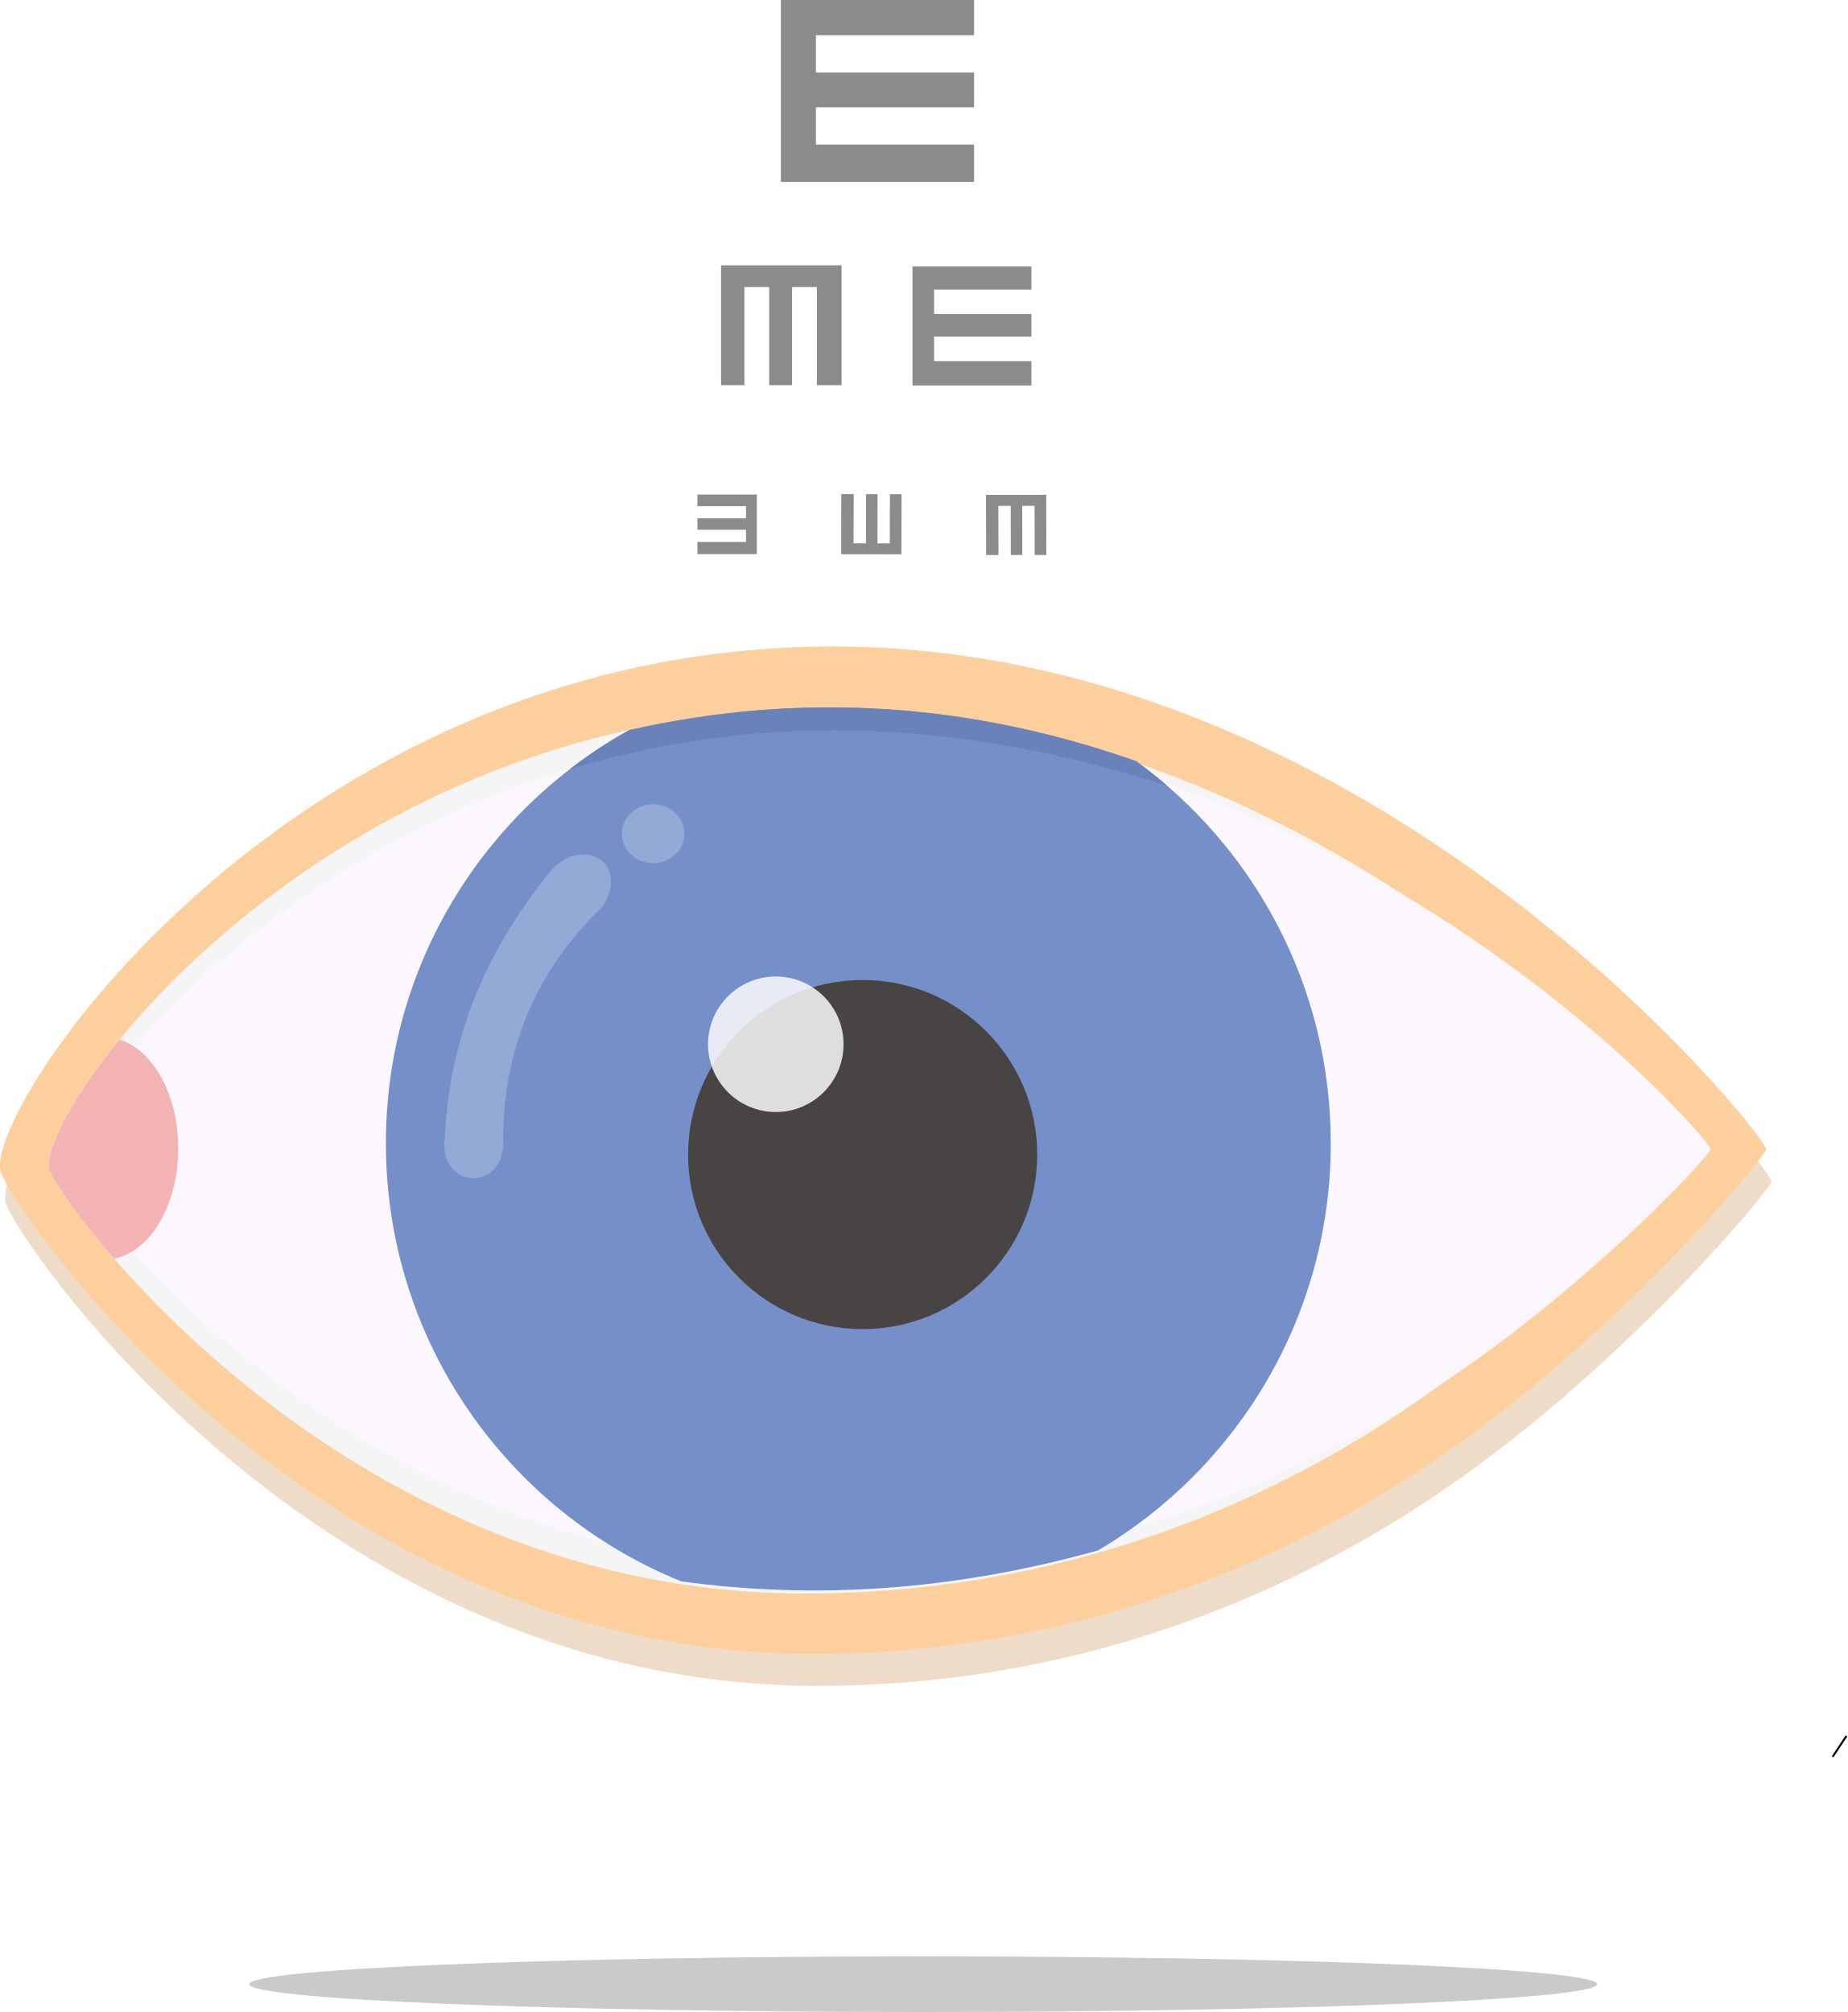
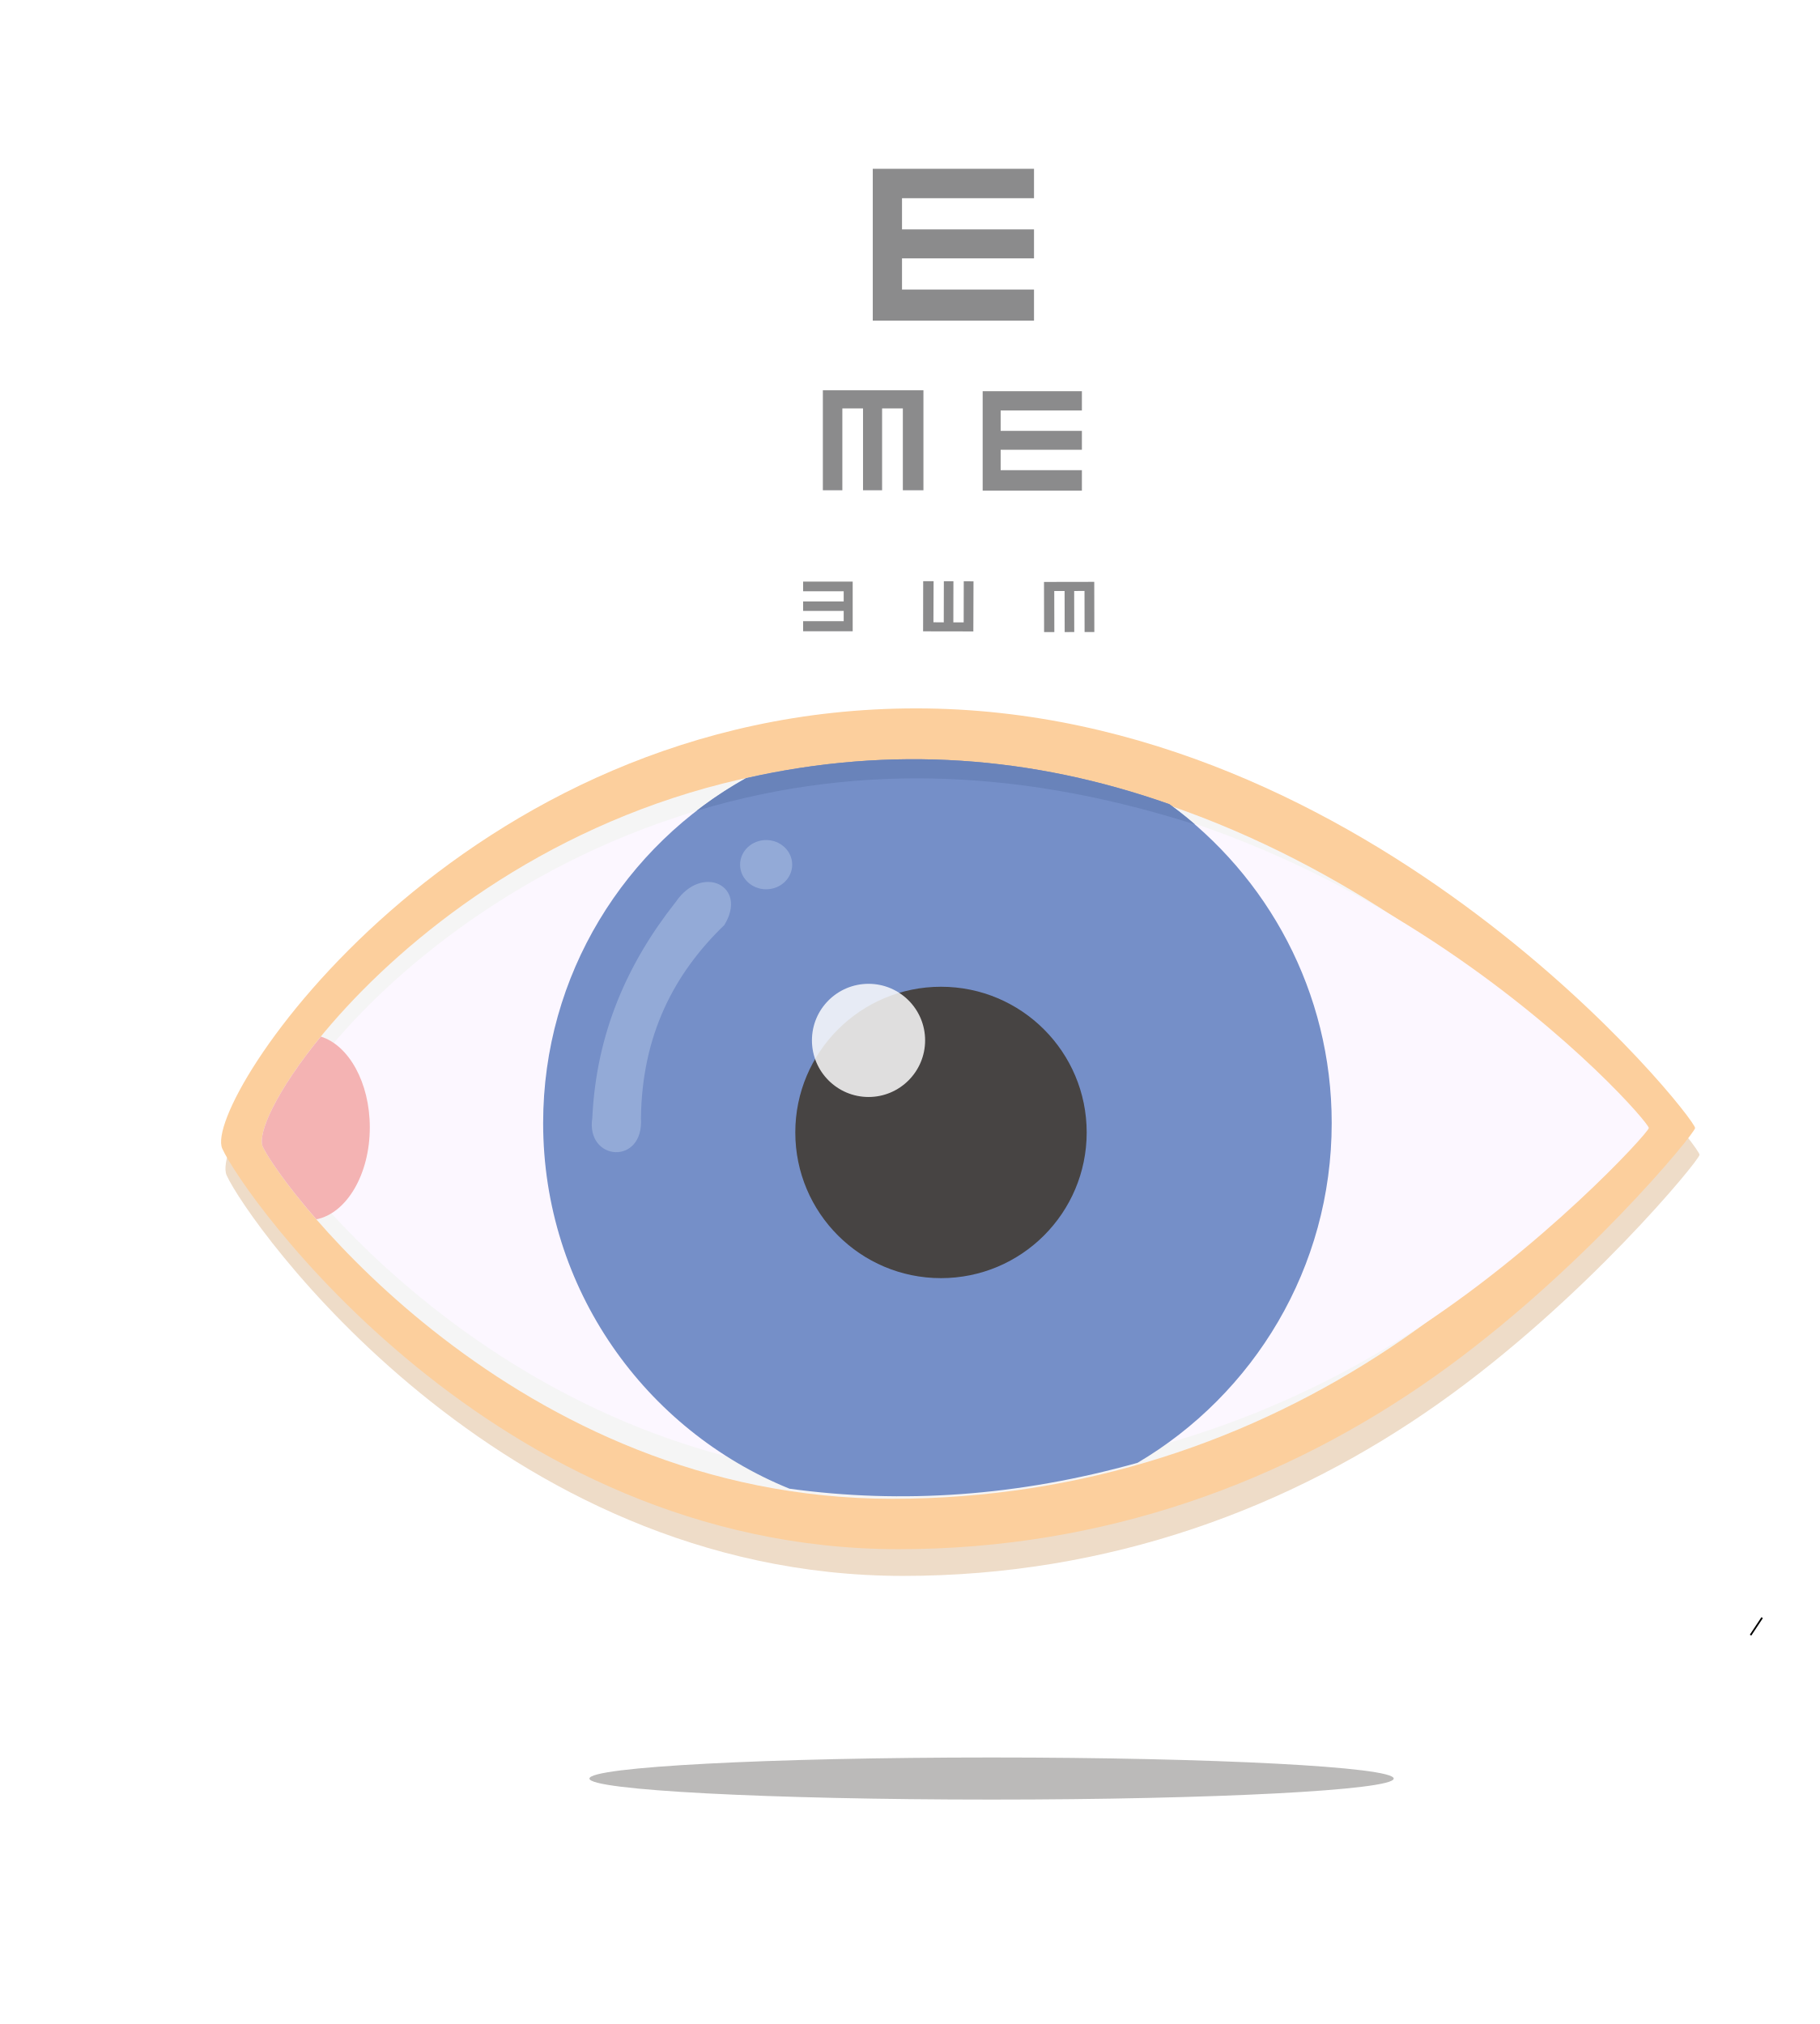
- <svg xmlns="http://www.w3.org/2000/svg" xml:space="preserve" width="18.759cm" height="20.433cm" version="1.1" style="shape-rendering:geometricPrecision; text-rendering:geometricPrecision; image-rendering:optimizeQuality; fill-rule:evenodd; clip-rule:evenodd" viewBox="0 0 19451 21187">
+ <svg xmlns="http://www.w3.org/2000/svg" xml:space="preserve" width="213.519mm" height="237.501mm" version="1.1" style="shape-rendering:geometricPrecision; text-rendering:geometricPrecision; image-rendering:optimizeQuality; fill-rule:evenodd; clip-rule:evenodd" viewBox="0 0 21656 24089">
  <defs>
    <style type="text/css">
   
-     .str0 {stroke:black;stroke-width:20.738}
-     .fil10 {fill:none}
+     .str0 {stroke:black;stroke-width:20.285}
+     .fil0 {fill:none}
+     .fil8 {fill:#474443}
+     .fil7 {fill:#6983BA}
+     .fil6 {fill:#758FC8}
    .fil12 {fill:#8B8B8C}
-     .fil6 {fill:#474443}
+     .fil10 {fill:#93AAD7}
    .fil11 {fill:#F4B3B3}
-     .fil8 {fill:#93AAD7}
-     .fil9 {fill:#93AAD7}
-     .fil4 {fill:#758FC8}
-     .fil5 {fill:#6983BA}
-     .fil2 {fill:whitesmoke}
-     .fil1 {fill:#FCCF9D}
-     .fil3 {fill:#FCF7FF}
-     .fil13 {fill:#8B8B8C;fill-opacity:0.451}
-     .fil0 {fill:#D9B285;fill-opacity:0.451}
-     .fil7 {fill:#FEFEFE;fill-opacity:0.831}
+     .fil4 {fill:whitesmoke}
+     .fil3 {fill:#FCCF9D}
+     .fil5 {fill:#FCF7FF}
+     .fil1 {fill:#474443;fill-opacity:0.369}
+     .fil2 {fill:#D9B285;fill-opacity:0.451}
+     .fil9 {fill:#FEFEFE;fill-opacity:0.831}
   
  </style>
  </defs>
  <g id="Layer_x0020_1">
-     <g id="_202148656">
+     <polygon class="fil0" points="0,24089 21656,24089 21656,0 0,0 " />
+     <path class="fil0" d="M10789 2119c3688,156 5689,3531 5532,8356 -196,4826 -2550,8396 -5532,8396 -2942,0 -4786,-4669 -5336,-8396 -549,-3688 1687,-8553 5336,-8356z" />
+     <path class="fil0" d="M7376 7101c0,0 235,1530 941,2197 707,628 157,353 1295,1138 1138,745 1962,1491 2197,2393 235,902 589,1687 -196,3453 -824,1726 -824,1765 -824,1765 0,0 1530,-1098 1883,-3452 314,-2354 -628,-3649 -863,-4120 -196,-471 2040,118 2472,-3099 431,-3178 -3649,-942 -3649,-942l-3256 667 0 0z" />
+     <path class="fil0" d="M10946 3060c2629,79 3492,2590 3413,3806 -78,1216 -1059,2589 -3570,2471 -1216,-78 -2197,-353 -2746,-823 -628,-550 -746,-1374 -706,-2041 0,-1294 980,-3491 3609,-3413l0 0z" />
+     <path class="fil0" d="M8474 6552c550,-79 1138,-79 1727,0 745,-510 -2708,-510 -1727,0z" />
+     <circle class="fil0" cx="9494" cy="5885" r="392" />
+     <circle class="fil0" cx="9534" cy="5806" r="392" />
+     <path class="fil0" d="M9024 4473c313,-354 627,-236 863,-40 -275,0 -589,0 -863,40z" />
+     <path class="fil0" d="M13221 6513c-549,-40 -1137,-40 -1726,0 -745,-471 2668,-471 1726,0z" />
+     <circle class="fil0" cx="12201" cy="5885" r="392" />
+     <circle class="fil0" cx="12162" cy="5806" r="392" />
+     <path class="fil0" d="M12672 4473c-314,-354 -628,-236 -863,-40 275,0 549,0 863,40z" />
+     <path class="fil0" d="M11181 2825c707,78 1020,274 1020,510 -39,274 -588,274 -1373,274 -745,0 -1334,-78 -1334,-274 0,-157 275,-432 903,-510l0 0c-118,-393 -40,-628 235,-785 -78,392 39,667 549,785l0 0 0 0z" />
+     <path class="fil0" d="M10711 8553c117,0 353,-275 353,-589 0,-274 -157,-549 -353,-549 -197,0 -354,275 -354,549 0,314 236,589 354,589z" />
+     <path class="fil0" d="M10711 7140c117,0 392,275 392,550 0,313 -157,588 -392,588 -236,0 -393,-275 -393,-588 0,-275 275,-550 393,-550z" />
+     <circle class="fil0" cx="10711" cy="7690" r="471" />
+     <circle class="fil0" cx="10711" cy="7690" r="275" />
+     <path class="fil0" d="M10750 7886l314 471c0,0 78,156 235,39 118,-79 196,-118 196,-118 0,0 79,-118 -157,-275 -196,-156 -549,-353 -549,-353 0,0 -78,0 -78,40 0,78 39,196 39,196l0 0 0 0z" />
+     <ellipse class="fil0" transform="matrix(0.274331 -0.133824 0.119707 0.313916 7953.69 14367.2)" rx="2119" ry="10593" />
+     <circle class="fil0" cx="6787" cy="9808" r="471" />
+     <circle class="fil0" cx="6670" cy="8278" r="275" />
+     <g id="_323362918576">
      <g>
-         <path class="fil0" d="M8605 17753c2598,0 4886,-853 6764,-2182 1830,-1295 3284,-3065 3284,-3131 0,-135 -4077,-5295 -9828,-5295 -5752,0 -9019,4964 -8755,5553 265,589 3406,5055 8535,5055z" />
-         <path class="fil1" d="M8550 17416c2598,0 4886,-853 6764,-2182 1830,-1295 3283,-3065 3283,-3132 0,-135 -4077,-5294 -9828,-5294 -5751,0 -9019,4964 -8754,5553 264,589 3406,5055 8535,5055z" />
-         <path class="fil2" d="M8469 16780c2417,0 4546,-749 6293,-1915 1702,-1137 3054,-2691 3054,-2750 0,-118 -3793,-4649 -9143,-4649 -5351,0 -8391,4359 -8145,4876 246,517 3169,4438 7941,4438z" />
-         <path class="fil3" d="M8665 16538c2417,0 4545,-712 6293,-1822 1702,-1080 3054,-2558 3054,-2614 0,-113 -3793,-4420 -9143,-4420 -5351,0 -8391,4144 -8145,4636 246,492 3169,4220 7941,4220z" />
-         <path class="fil4" d="M11964 8016c1241,905 2048,2370 2048,4023 0,1826 -984,3422 -2450,4287 -1507,422 -2969,521 -4390,326 -1823,-738 -3109,-2525 -3109,-4613 0,-1872 1034,-3502 2562,-4351 1838,-415 3615,-279 5339,328z" />
-         <path class="fil5" d="M11964 8016c112,82 220,167 324,257 -2057,-656 -4147,-818 -6289,-173 198,-153 407,-291 626,-412 1838,-415 3615,-279 5339,328z" />
-         <circle class="fil6" cx="9083" cy="12158" r="1838" />
-         <path class="fil7" d="M8169 10283c393,0 713,319 713,713 0,394 -320,714 -713,714 -394,0 -714,-320 -714,-714 0,-394 320,-713 714,-713z" />
-         <path class="fil8" d="M5736 9250c332,-488 917,-203 613,292 -636,613 -1038,1388 -1052,2433 41,605 -698,545 -613,0 49,-1066 442,-1952 1052,-2725z" />
-         <ellipse class="fil9" cx="6877" cy="8779" rx="329" ry="311" />
-         <line class="fil10 str0" x1="19296" y1="18500" x2="19442" y2="18280" />
-         <path class="fil11" d="M1259 10948c-555,677 -809,1230 -731,1394 62,129 291,472 674,912 381,-75 675,-566 675,-1160 0,-565 -265,-1036 -618,-1146z" />
+    </g>
+     </g>
+     <polygon class="fil0" points="6591,21343 16007,21343 16007,20793 6591,20793 " />
+     <path class="fil1" d="M11801 20917c2643,0 4786,112 4786,251 0,138 -2143,250 -4786,250 -2643,0 -4786,-112 -4786,-250 0,-139 2143,-251 4786,-251z" />
+     <g id="_323362918160">
+       <g>
+         <path class="fil2" d="M10748 18756c2451,0 4610,-804 6381,-2058 1727,-1222 3098,-2892 3098,-2954 0,-127 -3846,-4995 -9271,-4995 -5426,0 -8508,4683 -8259,5239 250,555 3213,4768 8051,4768l0 0z" />
+         <path class="fil3" d="M10696 18438c2451,0 4610,-804 6381,-2058 1727,-1222 3097,-2891 3097,-2955 0,-127 -3846,-4994 -9271,-4994 -5425,0 -8508,4683 -8258,5239 249,555 3213,4768 8051,4768z" />
+         <path class="fil4" d="M10620 17838c2280,0 4289,-706 5937,-1806 1605,-1073 2881,-2539 2881,-2594 0,-112 -3579,-4386 -8626,-4386 -5047,0 -7915,4112 -7683,4600 232,488 2989,4186 7491,4186l0 0z" />
+         <path class="fil5" d="M10805 17610c2280,0 4288,-672 5937,-1719 1605,-1018 2881,-2413 2881,-2466 0,-106 -3579,-4169 -8626,-4169 -5048,0 -7915,3909 -7683,4373 232,464 2989,3981 7491,3981l0 0z" />
+         <path class="fil6" d="M13917 9571c1171,854 1932,2236 1932,3795 0,1723 -928,3228 -2311,4044 -1422,398 -2801,492 -4142,308 -1719,-697 -2932,-2382 -2932,-4352 0,-1766 975,-3304 2416,-4105 1734,-391 3411,-263 5037,310l0 0z" />
+         <path class="fil7" d="M13917 9571c106,77 208,157 306,242 -1941,-619 -3912,-771 -5933,-163 187,-144 384,-274 590,-389 1734,-391 3411,-263 5037,310z" />
+         <circle class="fil8" cx="11199" cy="13478" r="1734" />
+         <path class="fil9" d="M10337 11709c371,0 673,301 673,673 0,372 -302,674 -673,674 -372,0 -674,-302 -674,-674 0,-372 302,-673 674,-673z" />
+         <path class="fil10" d="M8042 10735c313,-460 865,-192 578,275 -600,579 -979,1310 -992,2296 38,570 -659,514 -579,0 47,-1006 417,-1842 993,-2571z" />
+         <ellipse class="fil10" cx="9118" cy="10291" rx="310" ry="293" />
+         <line class="fil0 str0" x1="20834" y1="19461" x2="20972" y2="19253" />
+         <path class="fil11" d="M3818 12337c-523,638 -763,1160 -689,1315 58,121 274,445 636,860 359,-71 636,-534 636,-1094 0,-533 -250,-977 -583,-1081z" />
      </g>
-       <polygon class="fil12" points="8222,0 10256,0 10256,371 8591,371 8591,764 10256,764 10256,1130 8591,1130 8591,1523 10256,1523 10256,1916 8222,1916 " />
-       <polygon class="fil12" points="7592,2794 7592,4056 7838,4056 7838,3023 8099,3023 8099,4056 8340,4056 8340,3023 8601,3023 8601,4056 8861,4056 8861,2794 " />
-       <polygon class="fil12" points="9608,2806 10860,2806 10860,3049 9835,3049 9835,3306 10860,3306 10860,3545 9835,3545 9835,3803 10860,3803 10860,4060 9608,4060 " />
-       <polygon class="fil12" points="7969,5208 7343,5208 7343,5330 7855,5330 7855,5458 7343,5458 7343,5578 7855,5578 7855,5707 7343,5707 7343,5835 7969,5835 " />
-       <polygon class="fil12" points="9491,5837 9493,5205 9370,5204 9369,5722 9239,5722 9240,5204 9119,5204 9118,5722 8987,5721 8989,5203 8858,5203 8857,5836 " />
-       <polygon class="fil12" points="11016,5211 11017,5844 10894,5844 10893,5326 10763,5327 10764,5844 10643,5845 10642,5327 10512,5327 10513,5845 10383,5845 10382,5212 " />
-       <path class="fil13" d="M9721 20601c3919,0 7096,131 7096,293 0,162 -3177,293 -7096,293 -3919,0 -7096,-131 -7096,-293 0,-162 3177,-293 7096,-293z" />
+       <polygon class="fil12" points="10387,2009 12306,2009 12306,2359 10735,2359 10735,2730 12306,2730 12306,3075 10735,3075 10735,3446 12306,3446 12306,3816 10387,3816 " />
+       <polygon class="fil12" points="9793,4645 9793,5835 10025,5835 10025,4861 10271,4861 10271,5835 10498,5835 10498,4861 10745,4861 10745,5835 10990,5835 10990,4645 " />
+       <polygon class="fil12" points="11695,4656 12876,4656 12876,4885 11909,4885 11909,5128 12876,5128 12876,5353 11909,5353 11909,5596 12876,5596 12876,5839 11695,5839 " />
+       <polygon class="fil12" points="10148,6922 9558,6922 9558,7037 10041,7037 10041,7158 9558,7158 9558,7271 10041,7271 10041,7393 9558,7393 9558,7513 10148,7513 " />
+       <polygon class="fil12" points="11584,7515 11586,6919 11470,6918 11469,7407 11346,7407 11347,6918 11233,6918 11232,7407 11109,7406 11111,6917 10987,6917 10986,7514 " />
+       <polygon class="fil12" points="13023,6925 13024,7522 12908,7522 12907,7033 12784,7034 12785,7522 12671,7523 12670,7034 12547,7034 12548,7523 12426,7523 12425,6926 " />
    </g>
  </g>
</svg>
